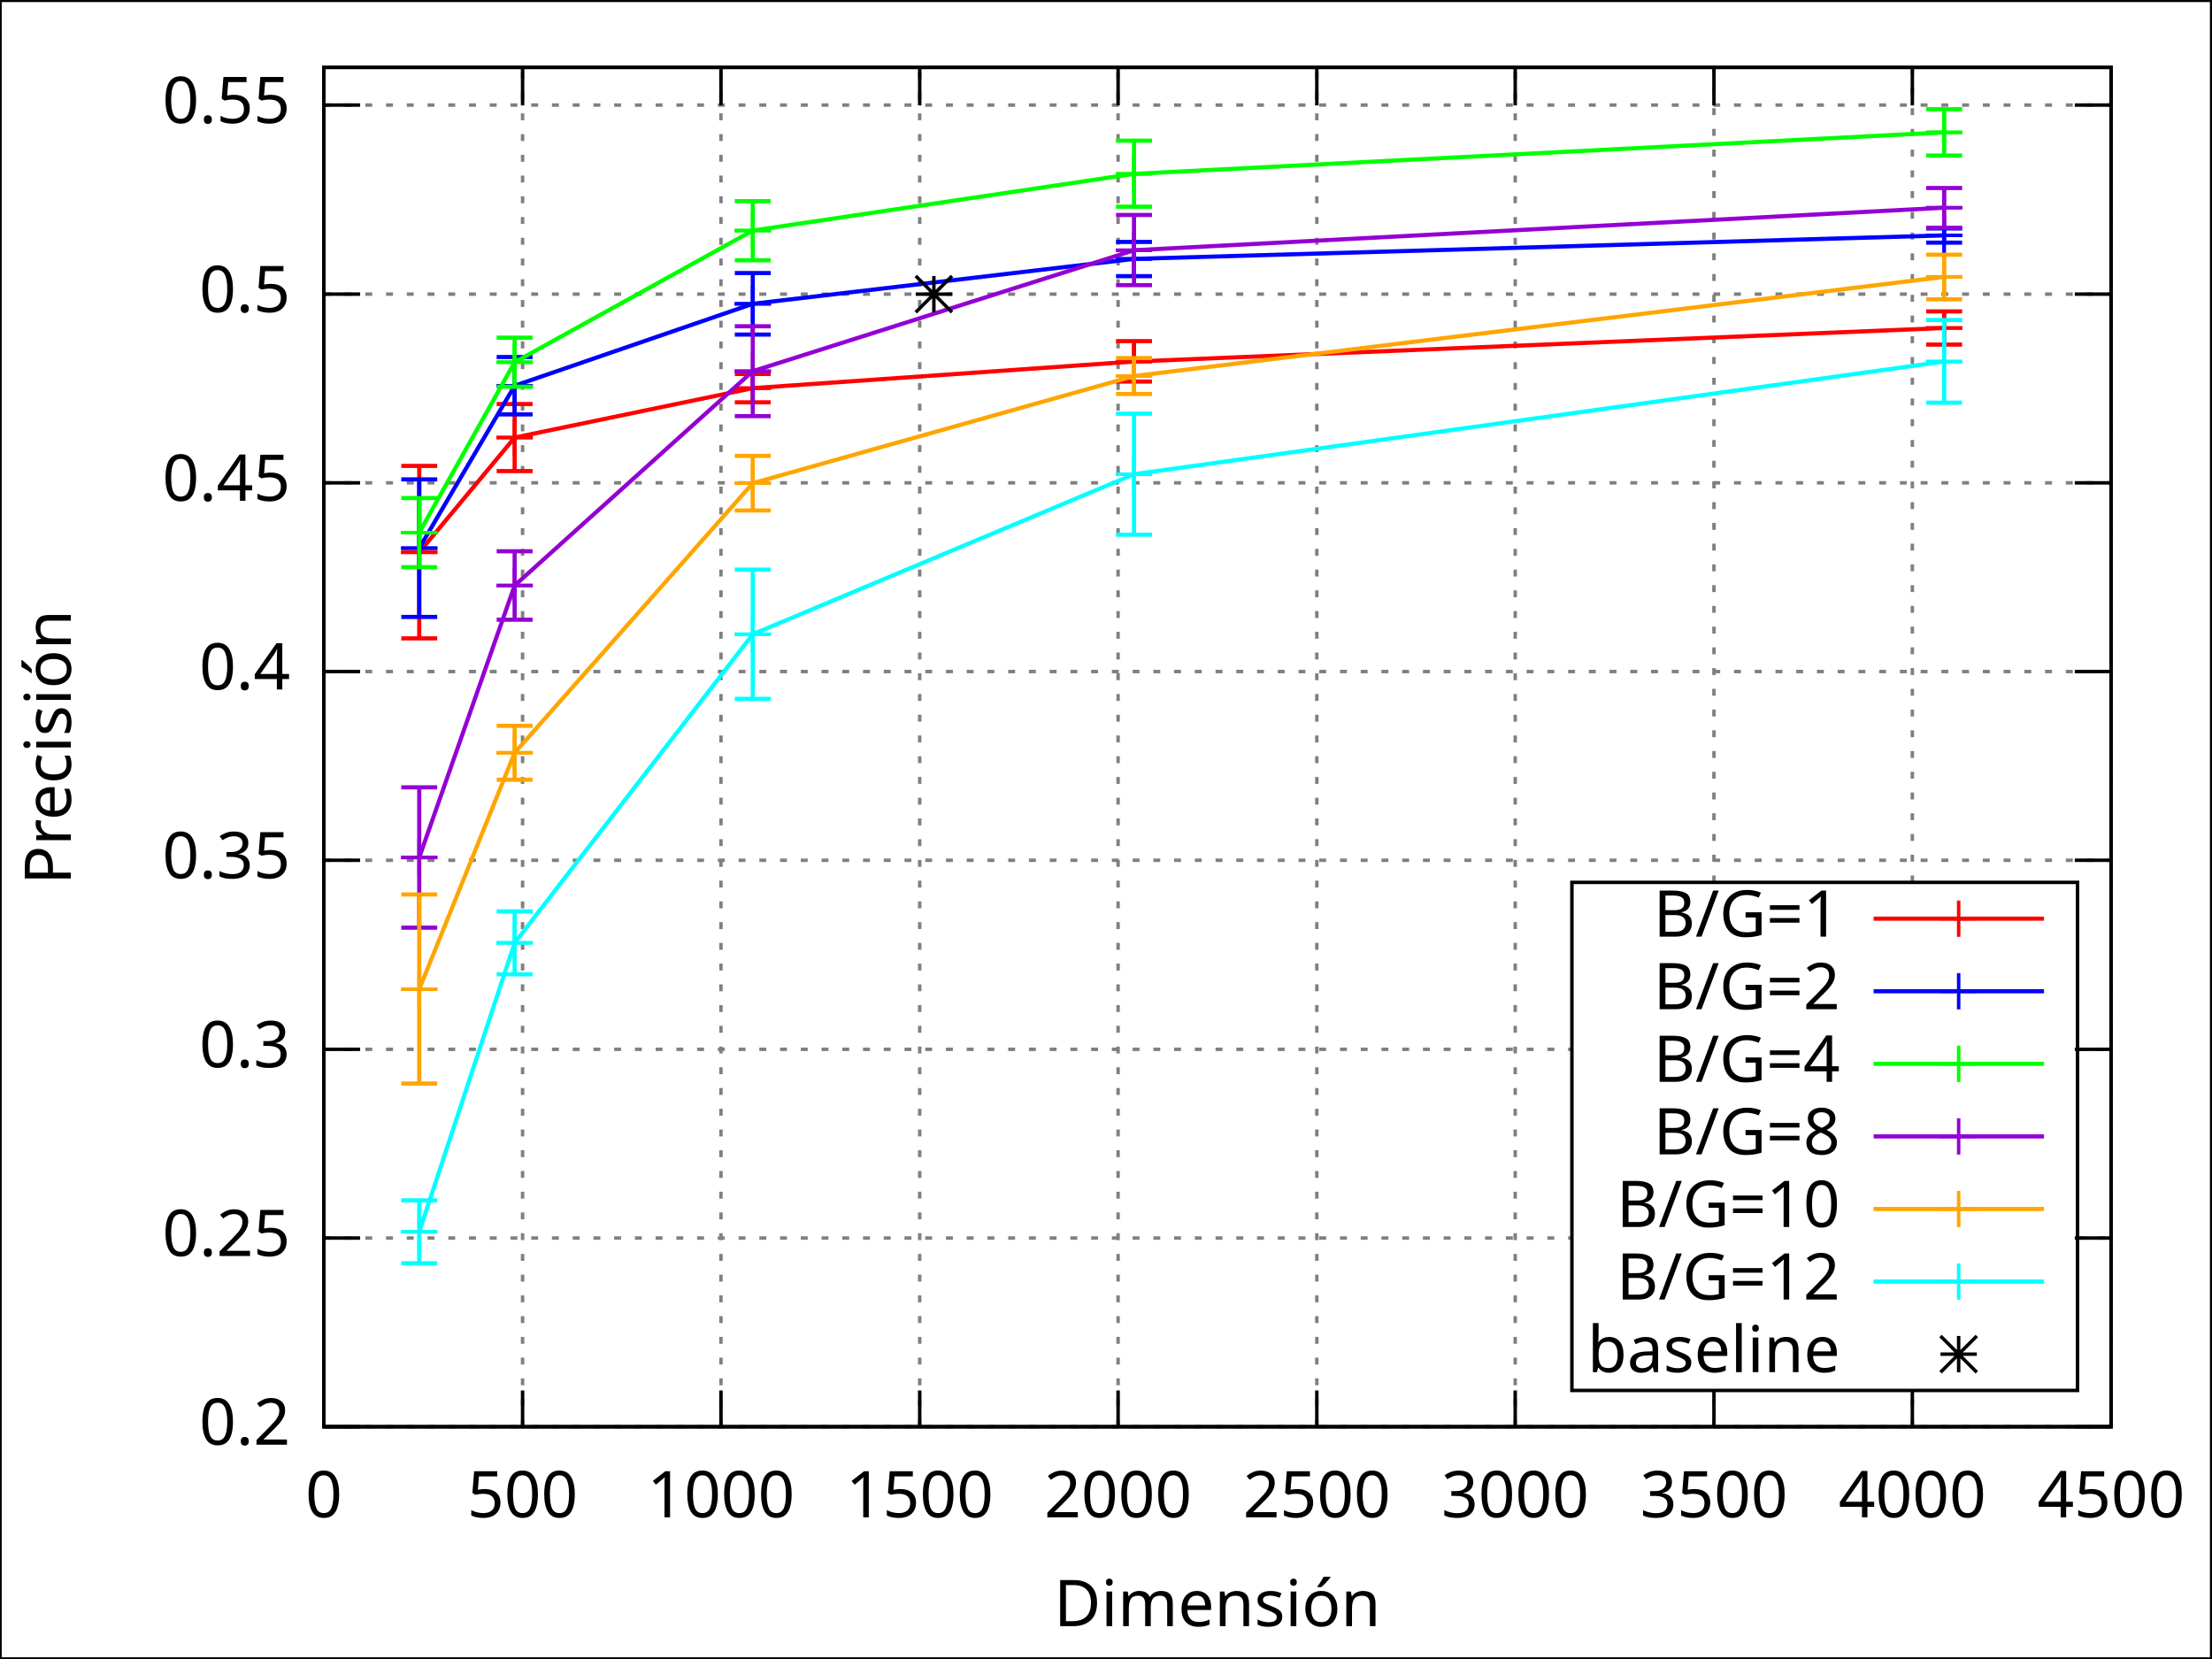
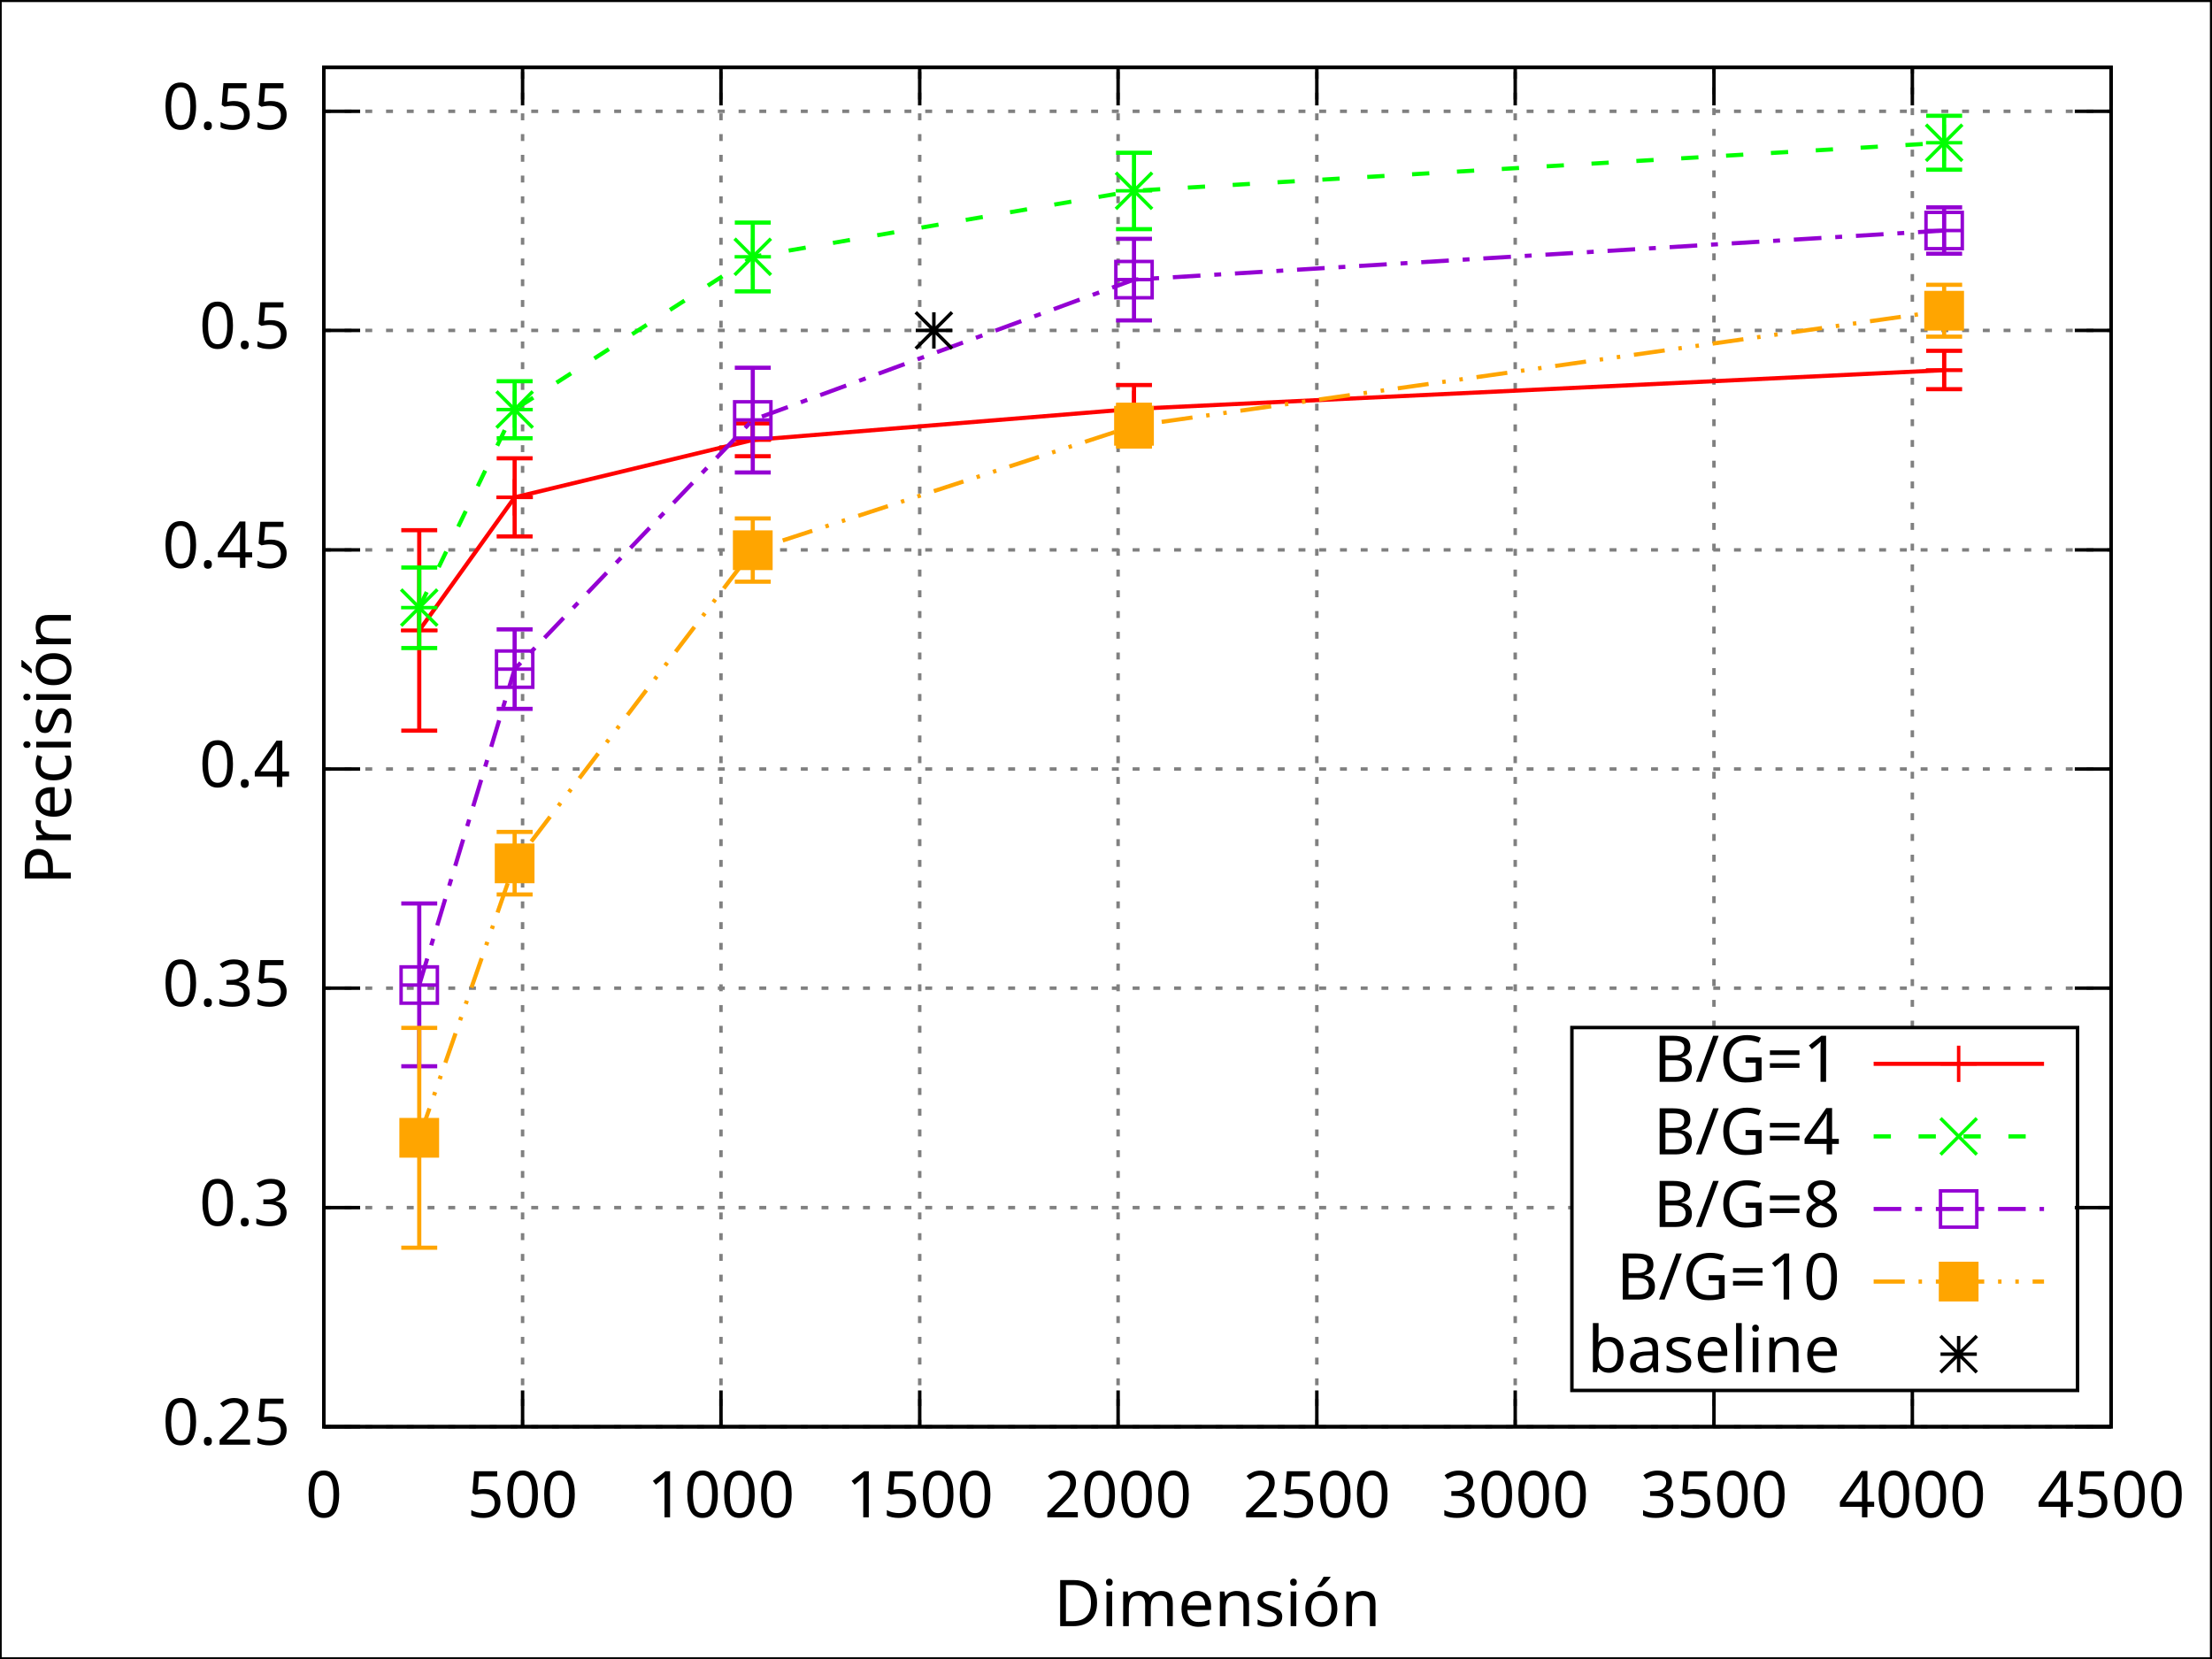
<svg xmlns="http://www.w3.org/2000/svg" xmlns:xlink="http://www.w3.org/1999/xlink" width="640" height="480" viewBox="0 0 640 480">
  <g id="gnuplot_canvas">
    <rect x="0" y="0" width="640" height="480" fill="none" />
    <defs>
      <circle id="gpDot" r="0.5" stroke-width="0.5" />
      <path id="gpPt0" stroke-width="0.190" stroke="currentColor" d="M-1,0 h2 M0,-1 v2" />
      <path id="gpPt1" stroke-width="0.190" stroke="currentColor" d="M-1,-1 L1,1 M1,-1 L-1,1" />
      <path id="gpPt2" stroke-width="0.190" stroke="currentColor" d="M-1,0 L1,0 M0,-1 L0,1 M-1,-1 L1,1 M-1,1 L1,-1" />
      <rect id="gpPt3" stroke-width="0.190" stroke="currentColor" x="-1" y="-1" width="2" height="2" />
      <rect id="gpPt4" stroke-width="0.190" stroke="currentColor" fill="currentColor" x="-1" y="-1" width="2" height="2" />
      <circle id="gpPt5" stroke-width="0.190" stroke="currentColor" cx="0" cy="0" r="1" />
      <use xlink:href="#gpPt5" id="gpPt6" fill="currentColor" stroke="none" />
      <path id="gpPt7" stroke-width="0.190" stroke="currentColor" d="M0,-1.33 L-1.33,0.67 L1.33,0.67 z" />
      <use xlink:href="#gpPt7" id="gpPt8" fill="currentColor" stroke="none" />
      <use xlink:href="#gpPt7" id="gpPt9" stroke="currentColor" transform="rotate(180)" />
      <use xlink:href="#gpPt9" id="gpPt10" fill="currentColor" stroke="none" />
      <use xlink:href="#gpPt3" id="gpPt11" stroke="currentColor" transform="rotate(45)" />
      <use xlink:href="#gpPt11" id="gpPt12" fill="currentColor" stroke="none" />
    </defs>
    <g style="fill:none; color:white; stroke:currentColor; stroke-width:1.00; stroke-linecap:butt; stroke-linejoin:miter">
</g>
    <g style="fill:none; color:black; stroke:currentColor; stroke-width:1.00; stroke-linecap:butt; stroke-linejoin:miter">
      <g style="stroke:none; shape-rendering:crispEdges">
        <polygon fill="rgb(255, 255, 255)" points="0.0,480.0 639.9,480.0 639.9,0.1 0.0,0.1 " />
      </g>
      <path stroke="black" d="M0.0,480.0 L0.0,0.1 L639.9,0.1 L639.9,480.0 L0.0,480.0  h0.01" />
    </g>
    <g style="fill:none; color:gray; stroke:currentColor; stroke-width:1.00; stroke-linecap:butt; stroke-linejoin:miter">
      <path stroke="gray" stroke-dasharray=" 2,4" class="gridline" d="M93.7,412.8 L610.8,412.8  h0.01" />
    </g>
    <g style="fill:none; color:black; stroke:currentColor; stroke-width:1.00; stroke-linecap:butt; stroke-linejoin:miter">
      <path stroke="black" d="M93.7,412.8 L104.2,412.8 M610.8,412.8 L600.3,412.8  h0.01" />
      <g transform="translate(84.0,418.0)" style="stroke:none; fill:black; font-family:Verdana; font-size:14.00pt; text-anchor:end">
-         <text> 0.2</text>
-       </g>
-     </g>
-     <g style="fill:none; color:gray; stroke:currentColor; stroke-width:1.00; stroke-linecap:butt; stroke-linejoin:miter">
-       <path stroke="gray" stroke-dasharray=" 2,4" class="gridline" d="M93.7,358.2 L454.8,358.2 M601.1,358.2 L610.8,358.2  h0.01" />
-     </g>
-     <g style="fill:none; color:black; stroke:currentColor; stroke-width:1.00; stroke-linecap:butt; stroke-linejoin:miter">
-       <path stroke="black" d="M93.7,358.2 L104.2,358.2 M610.8,358.2 L600.3,358.2  h0.01" />
-       <g transform="translate(84.0,363.4)" style="stroke:none; fill:black; font-family:Verdana; font-size:14.00pt; text-anchor:end">
        <text> 0.25</text>
      </g>
    </g>
    <g style="fill:none; color:gray; stroke:currentColor; stroke-width:1.00; stroke-linecap:butt; stroke-linejoin:miter">
-       <path stroke="gray" stroke-dasharray=" 2,4" class="gridline" d="M93.7,303.6 L454.8,303.6 M601.1,303.6 L610.8,303.6  h0.01" />
-     </g>
-     <g style="fill:none; color:black; stroke:currentColor; stroke-width:1.00; stroke-linecap:butt; stroke-linejoin:miter">
-       <path stroke="black" d="M93.7,303.6 L104.2,303.6 M610.8,303.6 L600.3,303.6  h0.01" />
-       <g transform="translate(84.0,308.8)" style="stroke:none; fill:black; font-family:Verdana; font-size:14.00pt; text-anchor:end">
+       <path stroke="gray" stroke-dasharray=" 2,4" class="gridline" d="M93.7,349.4 L454.8,349.4 M601.1,349.4 L610.8,349.4  h0.01" />
+     </g>
+     <g style="fill:none; color:black; stroke:currentColor; stroke-width:1.00; stroke-linecap:butt; stroke-linejoin:miter">
+       <path stroke="black" d="M93.7,349.4 L104.2,349.4 M610.8,349.4 L600.3,349.4  h0.01" />
+       <g transform="translate(84.0,354.6)" style="stroke:none; fill:black; font-family:Verdana; font-size:14.00pt; text-anchor:end">
        <text> 0.3</text>
      </g>
    </g>
    <g style="fill:none; color:gray; stroke:currentColor; stroke-width:1.00; stroke-linecap:butt; stroke-linejoin:miter">
-       <path stroke="gray" stroke-dasharray=" 2,4" class="gridline" d="M93.7,248.9 L610.8,248.9  h0.01" />
-     </g>
-     <g style="fill:none; color:black; stroke:currentColor; stroke-width:1.00; stroke-linecap:butt; stroke-linejoin:miter">
-       <path stroke="black" d="M93.7,248.9 L104.2,248.9 M610.8,248.9 L600.3,248.9  h0.01" />
-       <g transform="translate(84.0,254.1)" style="stroke:none; fill:black; font-family:Verdana; font-size:14.00pt; text-anchor:end">
+       <path stroke="gray" stroke-dasharray=" 2,4" class="gridline" d="M93.7,285.9 L610.8,285.9  h0.01" />
+     </g>
+     <g style="fill:none; color:black; stroke:currentColor; stroke-width:1.00; stroke-linecap:butt; stroke-linejoin:miter">
+       <path stroke="black" d="M93.7,285.9 L104.2,285.9 M610.8,285.9 L600.3,285.9  h0.01" />
+       <g transform="translate(84.0,291.1)" style="stroke:none; fill:black; font-family:Verdana; font-size:14.00pt; text-anchor:end">
        <text> 0.35</text>
      </g>
    </g>
    <g style="fill:none; color:gray; stroke:currentColor; stroke-width:1.00; stroke-linecap:butt; stroke-linejoin:miter">
-       <path stroke="gray" stroke-dasharray=" 2,4" class="gridline" d="M93.7,194.3 L610.8,194.3  h0.01" />
-     </g>
-     <g style="fill:none; color:black; stroke:currentColor; stroke-width:1.00; stroke-linecap:butt; stroke-linejoin:miter">
-       <path stroke="black" d="M93.7,194.3 L104.2,194.3 M610.8,194.3 L600.3,194.3  h0.01" />
-       <g transform="translate(84.0,199.5)" style="stroke:none; fill:black; font-family:Verdana; font-size:14.00pt; text-anchor:end">
+       <path stroke="gray" stroke-dasharray=" 2,4" class="gridline" d="M93.7,222.5 L610.8,222.5  h0.01" />
+     </g>
+     <g style="fill:none; color:black; stroke:currentColor; stroke-width:1.00; stroke-linecap:butt; stroke-linejoin:miter">
+       <path stroke="black" d="M93.7,222.5 L104.2,222.5 M610.8,222.5 L600.3,222.5  h0.01" />
+       <g transform="translate(84.0,227.7)" style="stroke:none; fill:black; font-family:Verdana; font-size:14.00pt; text-anchor:end">
        <text> 0.4</text>
      </g>
    </g>
    <g style="fill:none; color:gray; stroke:currentColor; stroke-width:1.00; stroke-linecap:butt; stroke-linejoin:miter">
-       <path stroke="gray" stroke-dasharray=" 2,4" class="gridline" d="M93.7,139.7 L610.8,139.7  h0.01" />
-     </g>
-     <g style="fill:none; color:black; stroke:currentColor; stroke-width:1.00; stroke-linecap:butt; stroke-linejoin:miter">
-       <path stroke="black" d="M93.7,139.7 L104.2,139.7 M610.8,139.7 L600.3,139.7  h0.01" />
-       <g transform="translate(84.0,144.9)" style="stroke:none; fill:black; font-family:Verdana; font-size:14.00pt; text-anchor:end">
+       <path stroke="gray" stroke-dasharray=" 2,4" class="gridline" d="M93.7,159.1 L610.8,159.1  h0.01" />
+     </g>
+     <g style="fill:none; color:black; stroke:currentColor; stroke-width:1.00; stroke-linecap:butt; stroke-linejoin:miter">
+       <path stroke="black" d="M93.7,159.1 L104.2,159.1 M610.8,159.1 L600.3,159.1  h0.01" />
+       <g transform="translate(84.0,164.3)" style="stroke:none; fill:black; font-family:Verdana; font-size:14.00pt; text-anchor:end">
        <text> 0.45</text>
      </g>
    </g>
    <g style="fill:none; color:gray; stroke:currentColor; stroke-width:1.00; stroke-linecap:butt; stroke-linejoin:miter">
-       <path stroke="gray" stroke-dasharray=" 2,4" class="gridline" d="M93.7,85.1 L610.8,85.1  h0.01" />
-     </g>
-     <g style="fill:none; color:black; stroke:currentColor; stroke-width:1.00; stroke-linecap:butt; stroke-linejoin:miter">
-       <path stroke="black" d="M93.7,85.1 L104.2,85.1 M610.8,85.1 L600.3,85.1  h0.01" />
-       <g transform="translate(84.0,90.3)" style="stroke:none; fill:black; font-family:Verdana; font-size:14.00pt; text-anchor:end">
+       <path stroke="gray" stroke-dasharray=" 2,4" class="gridline" d="M93.7,95.6 L610.8,95.6  h0.01" />
+     </g>
+     <g style="fill:none; color:black; stroke:currentColor; stroke-width:1.00; stroke-linecap:butt; stroke-linejoin:miter">
+       <path stroke="black" d="M93.7,95.6 L104.2,95.6 M610.8,95.6 L600.3,95.6  h0.01" />
+       <g transform="translate(84.0,100.8)" style="stroke:none; fill:black; font-family:Verdana; font-size:14.00pt; text-anchor:end">
        <text> 0.5</text>
      </g>
    </g>
    <g style="fill:none; color:gray; stroke:currentColor; stroke-width:1.00; stroke-linecap:butt; stroke-linejoin:miter">
-       <path stroke="gray" stroke-dasharray=" 2,4" class="gridline" d="M93.7,30.4 L610.8,30.4  h0.01" />
-     </g>
-     <g style="fill:none; color:black; stroke:currentColor; stroke-width:1.00; stroke-linecap:butt; stroke-linejoin:miter">
-       <path stroke="black" d="M93.7,30.4 L104.2,30.4 M610.8,30.4 L600.3,30.4  h0.01" />
-       <g transform="translate(84.0,35.6)" style="stroke:none; fill:black; font-family:Verdana; font-size:14.00pt; text-anchor:end">
+       <path stroke="gray" stroke-dasharray=" 2,4" class="gridline" d="M93.7,32.2 L610.8,32.2  h0.01" />
+     </g>
+     <g style="fill:none; color:black; stroke:currentColor; stroke-width:1.00; stroke-linecap:butt; stroke-linejoin:miter">
+       <path stroke="black" d="M93.7,32.2 L104.2,32.2 M610.8,32.2 L600.3,32.2  h0.01" />
+       <g transform="translate(84.0,37.4)" style="stroke:none; fill:black; font-family:Verdana; font-size:14.00pt; text-anchor:end">
        <text> 0.55</text>
      </g>
    </g>
    <g style="fill:none; color:gray; stroke:currentColor; stroke-width:1.00; stroke-linecap:butt; stroke-linejoin:miter">
      <path stroke="gray" stroke-dasharray=" 2,4" class="gridline" d="M93.7,412.8 L93.7,19.5  h0.01" />
    </g>
    <g style="fill:none; color:black; stroke:currentColor; stroke-width:1.00; stroke-linecap:butt; stroke-linejoin:miter">
      <path stroke="black" d="M93.7,412.8 L93.7,402.3 M93.7,19.5 L93.7,30.0  h0.01" />
      <g transform="translate(93.7,439.0)" style="stroke:none; fill:black; font-family:Verdana; font-size:14.00pt; text-anchor:middle">
        <text> 0</text>
      </g>
    </g>
    <g style="fill:none; color:gray; stroke:currentColor; stroke-width:1.00; stroke-linecap:butt; stroke-linejoin:miter">
      <path stroke="gray" stroke-dasharray=" 2,4" class="gridline" d="M151.2,412.8 L151.2,19.5  h0.01" />
    </g>
    <g style="fill:none; color:black; stroke:currentColor; stroke-width:1.00; stroke-linecap:butt; stroke-linejoin:miter">
      <path stroke="black" d="M151.2,412.8 L151.2,402.3 M151.2,19.5 L151.2,30.0  h0.01" />
      <g transform="translate(151.2,439.0)" style="stroke:none; fill:black; font-family:Verdana; font-size:14.00pt; text-anchor:middle">
        <text> 500</text>
      </g>
    </g>
    <g style="fill:none; color:gray; stroke:currentColor; stroke-width:1.00; stroke-linecap:butt; stroke-linejoin:miter">
      <path stroke="gray" stroke-dasharray=" 2,4" class="gridline" d="M208.6,412.8 L208.6,19.5  h0.01" />
    </g>
    <g style="fill:none; color:black; stroke:currentColor; stroke-width:1.00; stroke-linecap:butt; stroke-linejoin:miter">
      <path stroke="black" d="M208.6,412.8 L208.6,402.3 M208.6,19.5 L208.6,30.0  h0.01" />
      <g transform="translate(208.6,439.0)" style="stroke:none; fill:black; font-family:Verdana; font-size:14.00pt; text-anchor:middle">
        <text> 1000</text>
      </g>
    </g>
    <g style="fill:none; color:gray; stroke:currentColor; stroke-width:1.00; stroke-linecap:butt; stroke-linejoin:miter">
      <path stroke="gray" stroke-dasharray=" 2,4" class="gridline" d="M266.1,412.8 L266.1,19.5  h0.01" />
    </g>
    <g style="fill:none; color:black; stroke:currentColor; stroke-width:1.00; stroke-linecap:butt; stroke-linejoin:miter">
      <path stroke="black" d="M266.1,412.8 L266.1,402.3 M266.1,19.5 L266.1,30.0  h0.01" />
      <g transform="translate(266.1,439.0)" style="stroke:none; fill:black; font-family:Verdana; font-size:14.00pt; text-anchor:middle">
        <text> 1500</text>
      </g>
    </g>
    <g style="fill:none; color:gray; stroke:currentColor; stroke-width:1.00; stroke-linecap:butt; stroke-linejoin:miter">
      <path stroke="gray" stroke-dasharray=" 2,4" class="gridline" d="M323.5,412.8 L323.5,19.5  h0.01" />
    </g>
    <g style="fill:none; color:black; stroke:currentColor; stroke-width:1.00; stroke-linecap:butt; stroke-linejoin:miter">
      <path stroke="black" d="M323.5,412.8 L323.5,402.3 M323.5,19.5 L323.5,30.0  h0.01" />
      <g transform="translate(323.5,439.0)" style="stroke:none; fill:black; font-family:Verdana; font-size:14.00pt; text-anchor:middle">
        <text> 2000</text>
      </g>
    </g>
    <g style="fill:none; color:gray; stroke:currentColor; stroke-width:1.00; stroke-linecap:butt; stroke-linejoin:miter">
      <path stroke="gray" stroke-dasharray=" 2,4" class="gridline" d="M381.0,412.8 L381.0,19.5  h0.01" />
    </g>
    <g style="fill:none; color:black; stroke:currentColor; stroke-width:1.00; stroke-linecap:butt; stroke-linejoin:miter">
      <path stroke="black" d="M381.0,412.8 L381.0,402.3 M381.0,19.5 L381.0,30.0  h0.01" />
      <g transform="translate(381.0,439.0)" style="stroke:none; fill:black; font-family:Verdana; font-size:14.00pt; text-anchor:middle">
        <text> 2500</text>
      </g>
    </g>
    <g style="fill:none; color:gray; stroke:currentColor; stroke-width:1.00; stroke-linecap:butt; stroke-linejoin:miter">
      <path stroke="gray" stroke-dasharray=" 2,4" class="gridline" d="M438.4,412.8 L438.4,19.5  h0.01" />
    </g>
    <g style="fill:none; color:black; stroke:currentColor; stroke-width:1.00; stroke-linecap:butt; stroke-linejoin:miter">
      <path stroke="black" d="M438.4,412.8 L438.4,402.3 M438.4,19.5 L438.4,30.0  h0.01" />
      <g transform="translate(438.4,439.0)" style="stroke:none; fill:black; font-family:Verdana; font-size:14.00pt; text-anchor:middle">
        <text> 3000</text>
      </g>
    </g>
    <g style="fill:none; color:gray; stroke:currentColor; stroke-width:1.00; stroke-linecap:butt; stroke-linejoin:miter">
-       <path stroke="gray" stroke-dasharray=" 2,4" class="gridline" d="M495.9,412.8 L495.9,402.3 M495.9,255.3 L495.9,19.5  h0.01" />
+       <path stroke="gray" stroke-dasharray=" 2,4" class="gridline" d="M495.9,412.8 L495.9,402.3 M495.9,297.3 L495.9,19.5  h0.01" />
    </g>
    <g style="fill:none; color:black; stroke:currentColor; stroke-width:1.00; stroke-linecap:butt; stroke-linejoin:miter">
      <path stroke="black" d="M495.9,412.8 L495.9,402.3 M495.9,19.5 L495.9,30.0  h0.01" />
      <g transform="translate(495.9,439.0)" style="stroke:none; fill:black; font-family:Verdana; font-size:14.00pt; text-anchor:middle">
        <text> 3500</text>
      </g>
    </g>
    <g style="fill:none; color:gray; stroke:currentColor; stroke-width:1.00; stroke-linecap:butt; stroke-linejoin:miter">
-       <path stroke="gray" stroke-dasharray=" 2,4" class="gridline" d="M553.3,412.8 L553.3,402.3 M553.3,255.3 L553.3,19.5  h0.01" />
+       <path stroke="gray" stroke-dasharray=" 2,4" class="gridline" d="M553.3,412.8 L553.3,402.3 M553.3,297.3 L553.3,19.5  h0.01" />
    </g>
    <g style="fill:none; color:black; stroke:currentColor; stroke-width:1.00; stroke-linecap:butt; stroke-linejoin:miter">
      <path stroke="black" d="M553.3,412.8 L553.3,402.3 M553.3,19.5 L553.3,30.0  h0.01" />
      <g transform="translate(553.3,439.0)" style="stroke:none; fill:black; font-family:Verdana; font-size:14.00pt; text-anchor:middle">
        <text> 4000</text>
      </g>
    </g>
    <g style="fill:none; color:gray; stroke:currentColor; stroke-width:1.00; stroke-linecap:butt; stroke-linejoin:miter">
      <path stroke="gray" stroke-dasharray=" 2,4" class="gridline" d="M610.8,412.8 L610.8,19.5  h0.01" />
    </g>
    <g style="fill:none; color:black; stroke:currentColor; stroke-width:1.00; stroke-linecap:butt; stroke-linejoin:miter">
      <path stroke="black" d="M610.8,412.8 L610.8,402.3 M610.8,19.5 L610.8,30.0  h0.01" />
      <g transform="translate(610.8,439.0)" style="stroke:none; fill:black; font-family:Verdana; font-size:14.00pt; text-anchor:middle">
        <text> 4500</text>
      </g>
      <path stroke="black" d="M93.7,19.5 L93.7,412.8 L610.8,412.8 L610.8,19.5 L93.7,19.5 Z  h0.01" />
      <g transform="translate(20.5,216.2) rotate(270)" style="stroke:none; fill:black; font-family:Verdana; font-size:14.00pt; text-anchor:middle">
        <text>Precisión</text>
      </g>
      <g transform="translate(352.2,470.5)" style="stroke:none; fill:black; font-family:Verdana; font-size:14.00pt; text-anchor:middle">
        <text>Dimensión</text>
      </g>
-       <path stroke="black" d="M454.8,402.3 L454.8,255.3 L601.1,255.3 L601.1,402.3 L454.8,402.3 Z  h0.01" />
+       <path stroke="black" d="M454.8,402.3 L454.8,297.3 L601.1,297.3 L601.1,402.3 L454.8,402.3 Z  h0.01" />
    </g>
    <g id="gnuplot_plot_1">
      <g style="fill:none; color:white; stroke:black; stroke-width:1.20; stroke-linecap:butt; stroke-linejoin:miter">
</g>
      <g style="fill:none; color:red; stroke:currentColor; stroke-width:1.20; stroke-linecap:butt; stroke-linejoin:miter">
-         <g transform="translate(532.4,271.0)" style="stroke:none; fill:black; font-family:Verdana; font-size:14.00pt; text-anchor:end">
+         <g transform="translate(532.4,313.0)" style="stroke:none; fill:black; font-family:Verdana; font-size:14.00pt; text-anchor:end">
          <text>B/G=1</text>
        </g>
-         <path stroke="rgb(255,   0,   0)" d="M542.1,265.8 L591.4,265.8 M121.3,159.8 L148.9,126.6 L217.8,112.3 L328.1,104.6 L562.5,94.9  h0.01" />
-         <use xlink:href="#gpPt0" transform="translate(121.3,159.8) scale(5.25)" color="rgb(255,   0,   0)" />
-         <use xlink:href="#gpPt0" transform="translate(148.9,126.6) scale(5.25)" color="rgb(255,   0,   0)" />
-         <use xlink:href="#gpPt0" transform="translate(217.8,112.3) scale(5.25)" color="rgb(255,   0,   0)" />
-         <use xlink:href="#gpPt0" transform="translate(328.1,104.6) scale(5.25)" color="rgb(255,   0,   0)" />
-         <use xlink:href="#gpPt0" transform="translate(562.5,94.9) scale(5.25)" color="rgb(255,   0,   0)" />
-         <use xlink:href="#gpPt0" transform="translate(566.7,265.8) scale(5.25)" color="rgb(255,   0,   0)" />
+         <path stroke="rgb(255,   0,   0)" d="M542.1,307.8 L591.4,307.8 M121.3,182.4 L148.9,143.9 L217.8,127.3 L328.1,118.3 L562.5,107.1  h0.01" />
+         <use xlink:href="#gpPt0" transform="translate(121.3,182.4) scale(5.25)" color="rgb(255,   0,   0)" />
+         <use xlink:href="#gpPt0" transform="translate(148.9,143.9) scale(5.25)" color="rgb(255,   0,   0)" />
+         <use xlink:href="#gpPt0" transform="translate(217.8,127.3) scale(5.25)" color="rgb(255,   0,   0)" />
+         <use xlink:href="#gpPt0" transform="translate(328.1,118.3) scale(5.25)" color="rgb(255,   0,   0)" />
+         <use xlink:href="#gpPt0" transform="translate(562.5,107.1) scale(5.25)" color="rgb(255,   0,   0)" />
+         <use xlink:href="#gpPt0" transform="translate(566.7,307.8) scale(5.25)" color="rgb(255,   0,   0)" />
      </g>
    </g>
    <g id="gnuplot_plot_2">
      <g style="fill:none; color:red; stroke:currentColor; stroke-width:1.20; stroke-linecap:butt; stroke-linejoin:miter">
-         <path stroke="rgb(255,   0,   0)" d="M121.3,184.7 L121.3,134.8 M116.1,184.7 L126.5,184.7 M116.1,134.8 L126.5,134.8 M148.9,136.3 L148.9,116.9    M143.7,136.3 L154.1,136.3 M143.7,116.9 L154.1,116.9 M217.8,116.4 L217.8,108.2 M212.6,116.4 L223.0,116.4    M212.6,108.2 L223.0,108.2 M328.1,110.4 L328.1,98.7 M322.9,110.4 L333.3,110.4 M322.9,98.7 L333.3,98.7    M562.5,99.7 L562.5,90.1 M557.3,99.7 L567.7,99.7 M557.3,90.1 L567.7,90.1  h0.01" />
-         <use xlink:href="#gpPt0" transform="translate(121.3,159.8) scale(5.25)" color="rgb(255,   0,   0)" />
-         <use xlink:href="#gpPt0" transform="translate(148.9,126.6) scale(5.25)" color="rgb(255,   0,   0)" />
-         <use xlink:href="#gpPt0" transform="translate(217.8,112.3) scale(5.25)" color="rgb(255,   0,   0)" />
-         <use xlink:href="#gpPt0" transform="translate(328.1,104.6) scale(5.25)" color="rgb(255,   0,   0)" />
-         <use xlink:href="#gpPt0" transform="translate(562.5,94.9) scale(5.25)" color="rgb(255,   0,   0)" />
+         <path stroke="rgb(255,   0,   0)" d="M121.3,211.4 L121.3,153.4 M116.1,211.4 L126.5,211.4 M116.1,153.4 L126.5,153.4 M148.9,155.2 L148.9,132.6    M143.7,155.2 L154.1,155.2 M143.7,132.6 L154.1,132.6 M217.8,132.0 L217.8,122.5 M212.6,132.0 L223.0,132.0    M212.6,122.5 L223.0,122.5 M328.1,125.1 L328.1,111.4 M322.9,125.1 L333.3,125.1 M322.9,111.4 L333.3,111.4    M562.5,112.6 L562.5,101.5 M557.3,112.6 L567.7,112.6 M557.3,101.5 L567.7,101.5  h0.01" />
+         <use xlink:href="#gpPt0" transform="translate(121.3,182.4) scale(5.25)" color="rgb(255,   0,   0)" />
+         <use xlink:href="#gpPt0" transform="translate(148.9,143.9) scale(5.25)" color="rgb(255,   0,   0)" />
+         <use xlink:href="#gpPt0" transform="translate(217.8,127.3) scale(5.25)" color="rgb(255,   0,   0)" />
+         <use xlink:href="#gpPt0" transform="translate(328.1,118.3) scale(5.25)" color="rgb(255,   0,   0)" />
+         <use xlink:href="#gpPt0" transform="translate(562.5,107.1) scale(5.25)" color="rgb(255,   0,   0)" />
      </g>
    </g>
    <g id="gnuplot_plot_3">
-       <g style="fill:none; color:red; stroke:currentColor; stroke-width:1.20; stroke-linecap:butt; stroke-linejoin:miter">
-         <g transform="translate(532.4,292.0)" style="stroke:none; fill:black; font-family:Verdana; font-size:14.00pt; text-anchor:end">
-           <text>B/G=2</text>
-         </g>
-         <path stroke="rgb(  0,   0, 255)" d="M542.1,286.8 L591.4,286.8 M121.3,158.6 L148.9,111.6 L217.8,87.9 L328.1,74.9 L562.5,68.1  h0.01" />
-         <use xlink:href="#gpPt0" transform="translate(121.3,158.6) scale(5.25)" color="rgb(  0,   0, 255)" />
-         <use xlink:href="#gpPt0" transform="translate(148.9,111.6) scale(5.25)" color="rgb(  0,   0, 255)" />
-         <use xlink:href="#gpPt0" transform="translate(217.8,87.9) scale(5.25)" color="rgb(  0,   0, 255)" />
-         <use xlink:href="#gpPt0" transform="translate(328.1,74.9) scale(5.25)" color="rgb(  0,   0, 255)" />
-         <use xlink:href="#gpPt0" transform="translate(562.5,68.1) scale(5.25)" color="rgb(  0,   0, 255)" />
-         <use xlink:href="#gpPt0" transform="translate(566.7,286.8) scale(5.25)" color="rgb(  0,   0, 255)" />
+       <g style="fill:none; color:green; stroke:currentColor; stroke-width:1.20; stroke-linecap:butt; stroke-linejoin:miter">
+         <g transform="translate(532.4,334.0)" style="stroke:none; fill:black; font-family:Verdana; font-size:14.00pt; text-anchor:end">
+           <text>B/G=4</text>
+         </g>
+         <path stroke="rgb(  0, 255,   0)" stroke-dasharray=" 5,8" d="M542.1,328.8 L591.4,328.8 M121.3,175.8 L148.9,118.5 L217.8,74.3 L328.1,55.2 L562.5,41.3  h0.01" />
+         <use xlink:href="#gpPt1" transform="translate(121.3,175.8) scale(5.25)" color="rgb(  0, 255,   0)" />
+         <use xlink:href="#gpPt1" transform="translate(148.9,118.5) scale(5.25)" color="rgb(  0, 255,   0)" />
+         <use xlink:href="#gpPt1" transform="translate(217.8,74.3) scale(5.25)" color="rgb(  0, 255,   0)" />
+         <use xlink:href="#gpPt1" transform="translate(328.1,55.2) scale(5.25)" color="rgb(  0, 255,   0)" />
+         <use xlink:href="#gpPt1" transform="translate(562.5,41.3) scale(5.25)" color="rgb(  0, 255,   0)" />
+         <use xlink:href="#gpPt1" transform="translate(566.7,328.8) scale(5.25)" color="rgb(  0, 255,   0)" />
      </g>
    </g>
    <g id="gnuplot_plot_4">
      <g style="fill:none; color:red; stroke:currentColor; stroke-width:1.20; stroke-linecap:butt; stroke-linejoin:miter">
-         <path stroke="rgb(  0,   0, 255)" d="M121.3,178.5 L121.3,138.7 M116.1,178.5 L126.5,178.5 M116.1,138.7 L126.5,138.7 M148.9,119.9 L148.9,103.3    M143.7,119.9 L154.1,119.9 M143.7,103.3 L154.1,103.3 M217.8,96.8 L217.8,79.0 M212.6,96.8 L223.0,96.8    M212.6,79.0 L223.0,79.0 M328.1,79.9 L328.1,70.0 M322.9,79.9 L333.3,79.9 M322.9,70.0 L333.3,70.0    M562.5,70.2 L562.5,66.1 M557.3,70.2 L567.7,70.2 M557.3,66.1 L567.7,66.1  h0.01" />
-         <use xlink:href="#gpPt0" transform="translate(121.3,158.6) scale(5.25)" color="rgb(  0,   0, 255)" />
-         <use xlink:href="#gpPt0" transform="translate(148.9,111.6) scale(5.25)" color="rgb(  0,   0, 255)" />
-         <use xlink:href="#gpPt0" transform="translate(217.8,87.9) scale(5.25)" color="rgb(  0,   0, 255)" />
-         <use xlink:href="#gpPt0" transform="translate(328.1,74.9) scale(5.25)" color="rgb(  0,   0, 255)" />
-         <use xlink:href="#gpPt0" transform="translate(562.5,68.1) scale(5.25)" color="rgb(  0,   0, 255)" />
+         <path stroke="rgb(  0, 255,   0)" d="M121.3,187.5 L121.3,164.2 M116.1,187.5 L126.5,187.5 M116.1,164.2 L126.5,164.2 M148.9,126.8 L148.9,110.3    M143.7,126.8 L154.1,126.8 M143.7,110.3 L154.1,110.3 M217.8,84.3 L217.8,64.4 M212.6,84.3 L223.0,84.3    M212.6,64.4 L223.0,64.4 M328.1,66.3 L328.1,44.2 M322.9,66.3 L333.3,66.3 M322.9,44.2 L333.3,44.2    M562.5,49.1 L562.5,33.5 M557.3,49.1 L567.7,49.1 M557.3,33.5 L567.7,33.5  h0.01" />
+         <use xlink:href="#gpPt0" transform="translate(121.3,175.8) scale(5.25)" color="rgb(  0, 255,   0)" />
+         <use xlink:href="#gpPt0" transform="translate(148.9,118.5) scale(5.25)" color="rgb(  0, 255,   0)" />
+         <use xlink:href="#gpPt0" transform="translate(217.8,74.3) scale(5.25)" color="rgb(  0, 255,   0)" />
+         <use xlink:href="#gpPt0" transform="translate(328.1,55.2) scale(5.25)" color="rgb(  0, 255,   0)" />
+         <use xlink:href="#gpPt0" transform="translate(562.5,41.3) scale(5.25)" color="rgb(  0, 255,   0)" />
      </g>
    </g>
    <g id="gnuplot_plot_5">
-       <g style="fill:none; color:red; stroke:currentColor; stroke-width:1.20; stroke-linecap:butt; stroke-linejoin:miter">
-         <g transform="translate(532.4,313.0)" style="stroke:none; fill:black; font-family:Verdana; font-size:14.00pt; text-anchor:end">
-           <text>B/G=4</text>
-         </g>
-         <path stroke="rgb(  0, 255,   0)" d="M542.1,307.8 L591.4,307.8 M121.3,154.1 L148.9,104.8 L217.8,66.7 L328.1,50.3 L562.5,38.3  h0.01" />
-         <use xlink:href="#gpPt0" transform="translate(121.3,154.1) scale(5.25)" color="rgb(  0, 255,   0)" />
-         <use xlink:href="#gpPt0" transform="translate(148.9,104.8) scale(5.25)" color="rgb(  0, 255,   0)" />
-         <use xlink:href="#gpPt0" transform="translate(217.8,66.7) scale(5.25)" color="rgb(  0, 255,   0)" />
-         <use xlink:href="#gpPt0" transform="translate(328.1,50.3) scale(5.25)" color="rgb(  0, 255,   0)" />
-         <use xlink:href="#gpPt0" transform="translate(562.5,38.3) scale(5.25)" color="rgb(  0, 255,   0)" />
-         <use xlink:href="#gpPt0" transform="translate(566.7,307.8) scale(5.25)" color="rgb(  0, 255,   0)" />
+       <g style="fill:none; color:cyan; stroke:currentColor; stroke-width:1.20; stroke-linecap:butt; stroke-linejoin:miter">
+         <g transform="translate(532.4,355.0)" style="stroke:none; fill:black; font-family:Verdana; font-size:14.00pt; text-anchor:end">
+           <text>B/G=8</text>
+         </g>
+         <path stroke="rgb(148,   0, 211)" stroke-dasharray=" 8,4,2,4" d="M542.1,349.8 L591.4,349.8 M121.3,285.0 L148.9,193.6 L217.8,121.5 L328.1,80.9 L562.5,66.7  h0.01" />
+         <use xlink:href="#gpPt3" transform="translate(121.3,285.0) scale(5.25)" color="rgb(148,   0, 211)" />
+         <use xlink:href="#gpPt3" transform="translate(148.9,193.6) scale(5.25)" color="rgb(148,   0, 211)" />
+         <use xlink:href="#gpPt3" transform="translate(217.8,121.5) scale(5.25)" color="rgb(148,   0, 211)" />
+         <use xlink:href="#gpPt3" transform="translate(328.1,80.9) scale(5.25)" color="rgb(148,   0, 211)" />
+         <use xlink:href="#gpPt3" transform="translate(562.5,66.7) scale(5.25)" color="rgb(148,   0, 211)" />
+         <use xlink:href="#gpPt3" transform="translate(566.7,349.8) scale(5.25)" color="rgb(148,   0, 211)" />
      </g>
    </g>
    <g id="gnuplot_plot_6">
      <g style="fill:none; color:red; stroke:currentColor; stroke-width:1.20; stroke-linecap:butt; stroke-linejoin:miter">
-         <path stroke="rgb(  0, 255,   0)" d="M121.3,164.1 L121.3,144.1 M116.1,164.1 L126.5,164.1 M116.1,144.1 L126.5,144.1 M148.9,111.9 L148.9,97.7    M143.7,111.9 L154.1,111.9 M143.7,97.7 L154.1,97.7 M217.8,75.3 L217.8,58.2 M212.6,75.3 L223.0,75.3    M212.6,58.2 L223.0,58.2 M328.1,59.8 L328.1,40.7 M322.9,59.8 L333.3,59.8 M322.9,40.7 L333.3,40.7    M562.5,45.0 L562.5,31.6 M557.3,45.0 L567.7,45.0 M557.3,31.6 L567.7,31.6  h0.01" />
-         <use xlink:href="#gpPt0" transform="translate(121.3,154.1) scale(5.25)" color="rgb(  0, 255,   0)" />
-         <use xlink:href="#gpPt0" transform="translate(148.9,104.8) scale(5.25)" color="rgb(  0, 255,   0)" />
-         <use xlink:href="#gpPt0" transform="translate(217.8,66.7) scale(5.25)" color="rgb(  0, 255,   0)" />
-         <use xlink:href="#gpPt0" transform="translate(328.1,50.3) scale(5.25)" color="rgb(  0, 255,   0)" />
-         <use xlink:href="#gpPt0" transform="translate(562.5,38.3) scale(5.25)" color="rgb(  0, 255,   0)" />
+         <path stroke="rgb(148,   0, 211)" d="M121.3,308.5 L121.3,261.4 M116.1,308.5 L126.5,308.5 M116.1,261.4 L126.5,261.4 M148.9,205.1 L148.9,182.1    M143.7,205.1 L154.1,205.1 M143.7,182.1 L154.1,182.1 M217.8,136.7 L217.8,106.4 M212.6,136.7 L223.0,136.7    M212.6,106.4 L223.0,106.4 M328.1,92.7 L328.1,69.1 M322.9,92.7 L333.3,92.7 M322.9,69.1 L333.3,69.1    M562.5,73.4 L562.5,60.0 M557.3,73.4 L567.7,73.4 M557.3,60.0 L567.7,60.0  h0.01" />
+         <use xlink:href="#gpPt0" transform="translate(121.3,285.0) scale(5.25)" color="rgb(148,   0, 211)" />
+         <use xlink:href="#gpPt0" transform="translate(148.9,193.6) scale(5.25)" color="rgb(148,   0, 211)" />
+         <use xlink:href="#gpPt0" transform="translate(217.8,121.5) scale(5.25)" color="rgb(148,   0, 211)" />
+         <use xlink:href="#gpPt0" transform="translate(328.1,80.9) scale(5.25)" color="rgb(148,   0, 211)" />
+         <use xlink:href="#gpPt0" transform="translate(562.5,66.7) scale(5.25)" color="rgb(148,   0, 211)" />
      </g>
    </g>
    <g id="gnuplot_plot_7">
-       <g style="fill:none; color:red; stroke:currentColor; stroke-width:1.20; stroke-linecap:butt; stroke-linejoin:miter">
-         <g transform="translate(532.4,334.0)" style="stroke:none; fill:black; font-family:Verdana; font-size:14.00pt; text-anchor:end">
-           <text>B/G=8</text>
-         </g>
-         <path stroke="rgb(148,   0, 211)" d="M542.1,328.8 L591.4,328.8 M121.3,248.1 L148.9,169.4 L217.8,107.4 L328.1,72.4 L562.5,60.1  h0.01" />
-         <use xlink:href="#gpPt0" transform="translate(121.3,248.1) scale(5.25)" color="rgb(148,   0, 211)" />
-         <use xlink:href="#gpPt0" transform="translate(148.9,169.4) scale(5.25)" color="rgb(148,   0, 211)" />
-         <use xlink:href="#gpPt0" transform="translate(217.8,107.4) scale(5.25)" color="rgb(148,   0, 211)" />
-         <use xlink:href="#gpPt0" transform="translate(328.1,72.4) scale(5.25)" color="rgb(148,   0, 211)" />
-         <use xlink:href="#gpPt0" transform="translate(562.5,60.1) scale(5.25)" color="rgb(148,   0, 211)" />
-         <use xlink:href="#gpPt0" transform="translate(566.7,328.8) scale(5.25)" color="rgb(148,   0, 211)" />
+       <g style="fill:none; color:#157545; stroke:currentColor; stroke-width:1.20; stroke-linecap:butt; stroke-linejoin:miter">
+         <g transform="translate(532.4,376.0)" style="stroke:none; fill:black; font-family:Verdana; font-size:14.00pt; text-anchor:end">
+           <text>B/G=10</text>
+         </g>
+         <path stroke="rgb(255, 165,   0)" stroke-dasharray=" 9,4,1,4,1,4" d="M542.1,370.8 L591.4,370.8 M121.3,329.2 L148.9,249.8 L217.8,159.2 L328.1,123.2 L562.5,89.9  h0.01" />
+         <use xlink:href="#gpPt4" transform="translate(121.3,329.2) scale(5.25)" color="rgb(255, 165,   0)" />
+         <use xlink:href="#gpPt4" transform="translate(148.9,249.8) scale(5.25)" color="rgb(255, 165,   0)" />
+         <use xlink:href="#gpPt4" transform="translate(217.8,159.2) scale(5.25)" color="rgb(255, 165,   0)" />
+         <use xlink:href="#gpPt4" transform="translate(328.1,123.2) scale(5.25)" color="rgb(255, 165,   0)" />
+         <use xlink:href="#gpPt4" transform="translate(562.5,89.9) scale(5.25)" color="rgb(255, 165,   0)" />
+         <use xlink:href="#gpPt4" transform="translate(566.7,370.8) scale(5.25)" color="rgb(255, 165,   0)" />
      </g>
    </g>
    <g id="gnuplot_plot_8">
      <g style="fill:none; color:red; stroke:currentColor; stroke-width:1.20; stroke-linecap:butt; stroke-linejoin:miter">
-         <path stroke="rgb(148,   0, 211)" d="M121.3,268.4 L121.3,227.8 M116.1,268.4 L126.5,268.4 M116.1,227.8 L126.5,227.8 M148.9,179.3 L148.9,159.5    M143.7,179.3 L154.1,179.3 M143.7,159.5 L154.1,159.5 M217.8,120.4 L217.8,94.4 M212.6,120.4 L223.0,120.4    M212.6,94.4 L223.0,94.4 M328.1,82.5 L328.1,62.2 M322.9,82.5 L333.3,82.5 M322.9,62.2 L333.3,62.2    M562.5,65.9 L562.5,54.4 M557.3,65.9 L567.7,65.9 M557.3,54.4 L567.7,54.4  h0.01" />
-         <use xlink:href="#gpPt0" transform="translate(121.3,248.1) scale(5.25)" color="rgb(148,   0, 211)" />
-         <use xlink:href="#gpPt0" transform="translate(148.9,169.4) scale(5.25)" color="rgb(148,   0, 211)" />
-         <use xlink:href="#gpPt0" transform="translate(217.8,107.4) scale(5.25)" color="rgb(148,   0, 211)" />
-         <use xlink:href="#gpPt0" transform="translate(328.1,72.4) scale(5.25)" color="rgb(148,   0, 211)" />
-         <use xlink:href="#gpPt0" transform="translate(562.5,60.1) scale(5.25)" color="rgb(148,   0, 211)" />
+         <path stroke="rgb(255, 165,   0)" d="M121.3,361.0 L121.3,297.4 M116.1,361.0 L126.5,361.0 M116.1,297.4 L126.5,297.4 M148.9,258.8 L148.9,240.7    M143.7,258.8 L154.1,258.8 M143.7,240.7 L154.1,240.7 M217.8,168.3 L217.8,150.0 M212.6,168.3 L223.0,168.3    M212.6,150.0 L223.0,150.0 M328.1,129.2 L328.1,117.1 M322.9,129.2 L333.3,129.2 M322.9,117.1 L333.3,117.1    M562.5,97.4 L562.5,82.4 M557.3,97.4 L567.7,97.4 M557.3,82.4 L567.7,82.4  h0.01" />
+         <use xlink:href="#gpPt0" transform="translate(121.3,329.2) scale(5.25)" color="rgb(255, 165,   0)" />
+         <use xlink:href="#gpPt0" transform="translate(148.9,249.8) scale(5.25)" color="rgb(255, 165,   0)" />
+         <use xlink:href="#gpPt0" transform="translate(217.8,159.2) scale(5.25)" color="rgb(255, 165,   0)" />
+         <use xlink:href="#gpPt0" transform="translate(328.1,123.2) scale(5.25)" color="rgb(255, 165,   0)" />
+         <use xlink:href="#gpPt0" transform="translate(562.5,89.9) scale(5.25)" color="rgb(255, 165,   0)" />
      </g>
    </g>
    <g id="gnuplot_plot_9">
-       <g style="fill:none; color:red; stroke:currentColor; stroke-width:1.20; stroke-linecap:butt; stroke-linejoin:miter">
-         <g transform="translate(532.4,355.0)" style="stroke:none; fill:black; font-family:Verdana; font-size:14.00pt; text-anchor:end">
-           <text>B/G=10</text>
-         </g>
-         <path stroke="rgb(255, 165,   0)" d="M542.1,349.8 L591.4,349.8 M121.3,286.2 L148.9,217.8 L217.8,139.8 L328.1,108.8 L562.5,80.1  h0.01" />
-         <use xlink:href="#gpPt0" transform="translate(121.3,286.2) scale(5.25)" color="rgb(255, 165,   0)" />
-         <use xlink:href="#gpPt0" transform="translate(148.9,217.8) scale(5.25)" color="rgb(255, 165,   0)" />
-         <use xlink:href="#gpPt0" transform="translate(217.8,139.8) scale(5.25)" color="rgb(255, 165,   0)" />
-         <use xlink:href="#gpPt0" transform="translate(328.1,108.8) scale(5.25)" color="rgb(255, 165,   0)" />
-         <use xlink:href="#gpPt0" transform="translate(562.5,80.1) scale(5.25)" color="rgb(255, 165,   0)" />
-         <use xlink:href="#gpPt0" transform="translate(566.7,349.8) scale(5.25)" color="rgb(255, 165,   0)" />
-       </g>
-     </g>
-     <g id="gnuplot_plot_10">
-       <g style="fill:none; color:red; stroke:currentColor; stroke-width:1.20; stroke-linecap:butt; stroke-linejoin:miter">
-         <path stroke="rgb(255, 165,   0)" d="M121.3,313.5 L121.3,258.8 M116.1,313.5 L126.5,313.5 M116.1,258.8 L126.5,258.8 M148.9,225.6 L148.9,210.0    M143.7,225.6 L154.1,225.6 M143.7,210.0 L154.1,210.0 M217.8,147.7 L217.8,131.9 M212.6,147.7 L223.0,147.7    M212.6,131.9 L223.0,131.9 M328.1,114.0 L328.1,103.6 M322.9,114.0 L333.3,114.0 M322.9,103.6 L333.3,103.6    M562.5,86.6 L562.5,73.7 M557.3,86.6 L567.7,86.6 M557.3,73.7 L567.7,73.7  h0.01" />
-         <use xlink:href="#gpPt0" transform="translate(121.3,286.2) scale(5.25)" color="rgb(255, 165,   0)" />
-         <use xlink:href="#gpPt0" transform="translate(148.9,217.8) scale(5.25)" color="rgb(255, 165,   0)" />
-         <use xlink:href="#gpPt0" transform="translate(217.8,139.8) scale(5.25)" color="rgb(255, 165,   0)" />
-         <use xlink:href="#gpPt0" transform="translate(328.1,108.8) scale(5.25)" color="rgb(255, 165,   0)" />
-         <use xlink:href="#gpPt0" transform="translate(562.5,80.1) scale(5.25)" color="rgb(255, 165,   0)" />
-       </g>
-     </g>
-     <g id="gnuplot_plot_11">
-       <g style="fill:none; color:red; stroke:currentColor; stroke-width:1.20; stroke-linecap:butt; stroke-linejoin:miter">
-         <g transform="translate(532.4,376.0)" style="stroke:none; fill:black; font-family:Verdana; font-size:14.00pt; text-anchor:end">
-           <text>B/G=12</text>
-         </g>
-         <path stroke="rgb(  0, 255, 255)" d="M542.1,370.8 L591.4,370.8 M121.3,356.4 L148.9,272.8 L217.8,183.5 L328.1,137.2 L562.5,104.6  h0.01" />
-         <use xlink:href="#gpPt0" transform="translate(121.3,356.4) scale(5.25)" color="rgb(  0, 255, 255)" />
-         <use xlink:href="#gpPt0" transform="translate(148.9,272.8) scale(5.25)" color="rgb(  0, 255, 255)" />
-         <use xlink:href="#gpPt0" transform="translate(217.8,183.5) scale(5.25)" color="rgb(  0, 255, 255)" />
-         <use xlink:href="#gpPt0" transform="translate(328.1,137.2) scale(5.25)" color="rgb(  0, 255, 255)" />
-         <use xlink:href="#gpPt0" transform="translate(562.5,104.6) scale(5.25)" color="rgb(  0, 255, 255)" />
-         <use xlink:href="#gpPt0" transform="translate(566.7,370.8) scale(5.25)" color="rgb(  0, 255, 255)" />
-       </g>
-     </g>
-     <g id="gnuplot_plot_12">
-       <g style="fill:none; color:red; stroke:currentColor; stroke-width:1.20; stroke-linecap:butt; stroke-linejoin:miter">
-         <path stroke="rgb(  0, 255, 255)" d="M121.3,365.5 L121.3,347.3 M116.1,365.5 L126.5,365.5 M116.1,347.3 L126.5,347.3 M148.9,281.9 L148.9,263.7    M143.7,281.9 L154.1,281.9 M143.7,263.7 L154.1,263.7 M217.8,202.2 L217.8,164.8 M212.6,202.2 L223.0,202.2    M212.6,164.8 L223.0,164.8 M328.1,154.7 L328.1,119.7 M322.9,154.7 L333.3,154.7 M322.9,119.7 L333.3,119.7    M562.5,116.5 L562.5,92.6 M557.3,116.5 L567.7,116.5 M557.3,92.6 L567.7,92.6  h0.01" />
-         <use xlink:href="#gpPt0" transform="translate(121.3,356.4) scale(5.25)" color="rgb(  0, 255, 255)" />
-         <use xlink:href="#gpPt0" transform="translate(148.9,272.8) scale(5.25)" color="rgb(  0, 255, 255)" />
-         <use xlink:href="#gpPt0" transform="translate(217.8,183.5) scale(5.25)" color="rgb(  0, 255, 255)" />
-         <use xlink:href="#gpPt0" transform="translate(328.1,137.2) scale(5.25)" color="rgb(  0, 255, 255)" />
-         <use xlink:href="#gpPt0" transform="translate(562.5,104.6) scale(5.25)" color="rgb(  0, 255, 255)" />
-       </g>
-     </g>
-     <g id="gnuplot_plot_13">
-       <g style="fill:none; color:white; stroke:rgb(  0, 255, 255); stroke-width:1.00; stroke-linecap:butt; stroke-linejoin:miter">
+       <g style="fill:none; color:white; stroke:rgb(255, 165,   0); stroke-width:1.00; stroke-linecap:butt; stroke-linejoin:miter">
</g>
      <g style="fill:none; color:#D6D645; stroke:currentColor; stroke-width:1.00; stroke-linecap:butt; stroke-linejoin:miter">
        <g transform="translate(532.4,397.0)" style="stroke:none; fill:black; font-family:Verdana; font-size:14.00pt; text-anchor:end">
          <text>baseline</text>
        </g>
-         <use xlink:href="#gpPt2" transform="translate(270.2,85.1) scale(5.25)" color="rgb(  0,   0,   0)" />
+         <use xlink:href="#gpPt2" transform="translate(270.2,95.6) scale(5.25)" color="rgb(  0,   0,   0)" />
        <use xlink:href="#gpPt2" transform="translate(566.7,391.8) scale(5.25)" color="rgb(  0,   0,   0)" />
      </g>
    </g>
    <g style="fill:none; color:black; stroke:currentColor; stroke-width:1.00; stroke-linecap:butt; stroke-linejoin:miter">
      <path stroke="black" d="M93.7,19.5 L93.7,412.8 L610.8,412.8 L610.8,19.5 L93.7,19.5 Z  h0.01" />
    </g>
  </g>
</svg>
